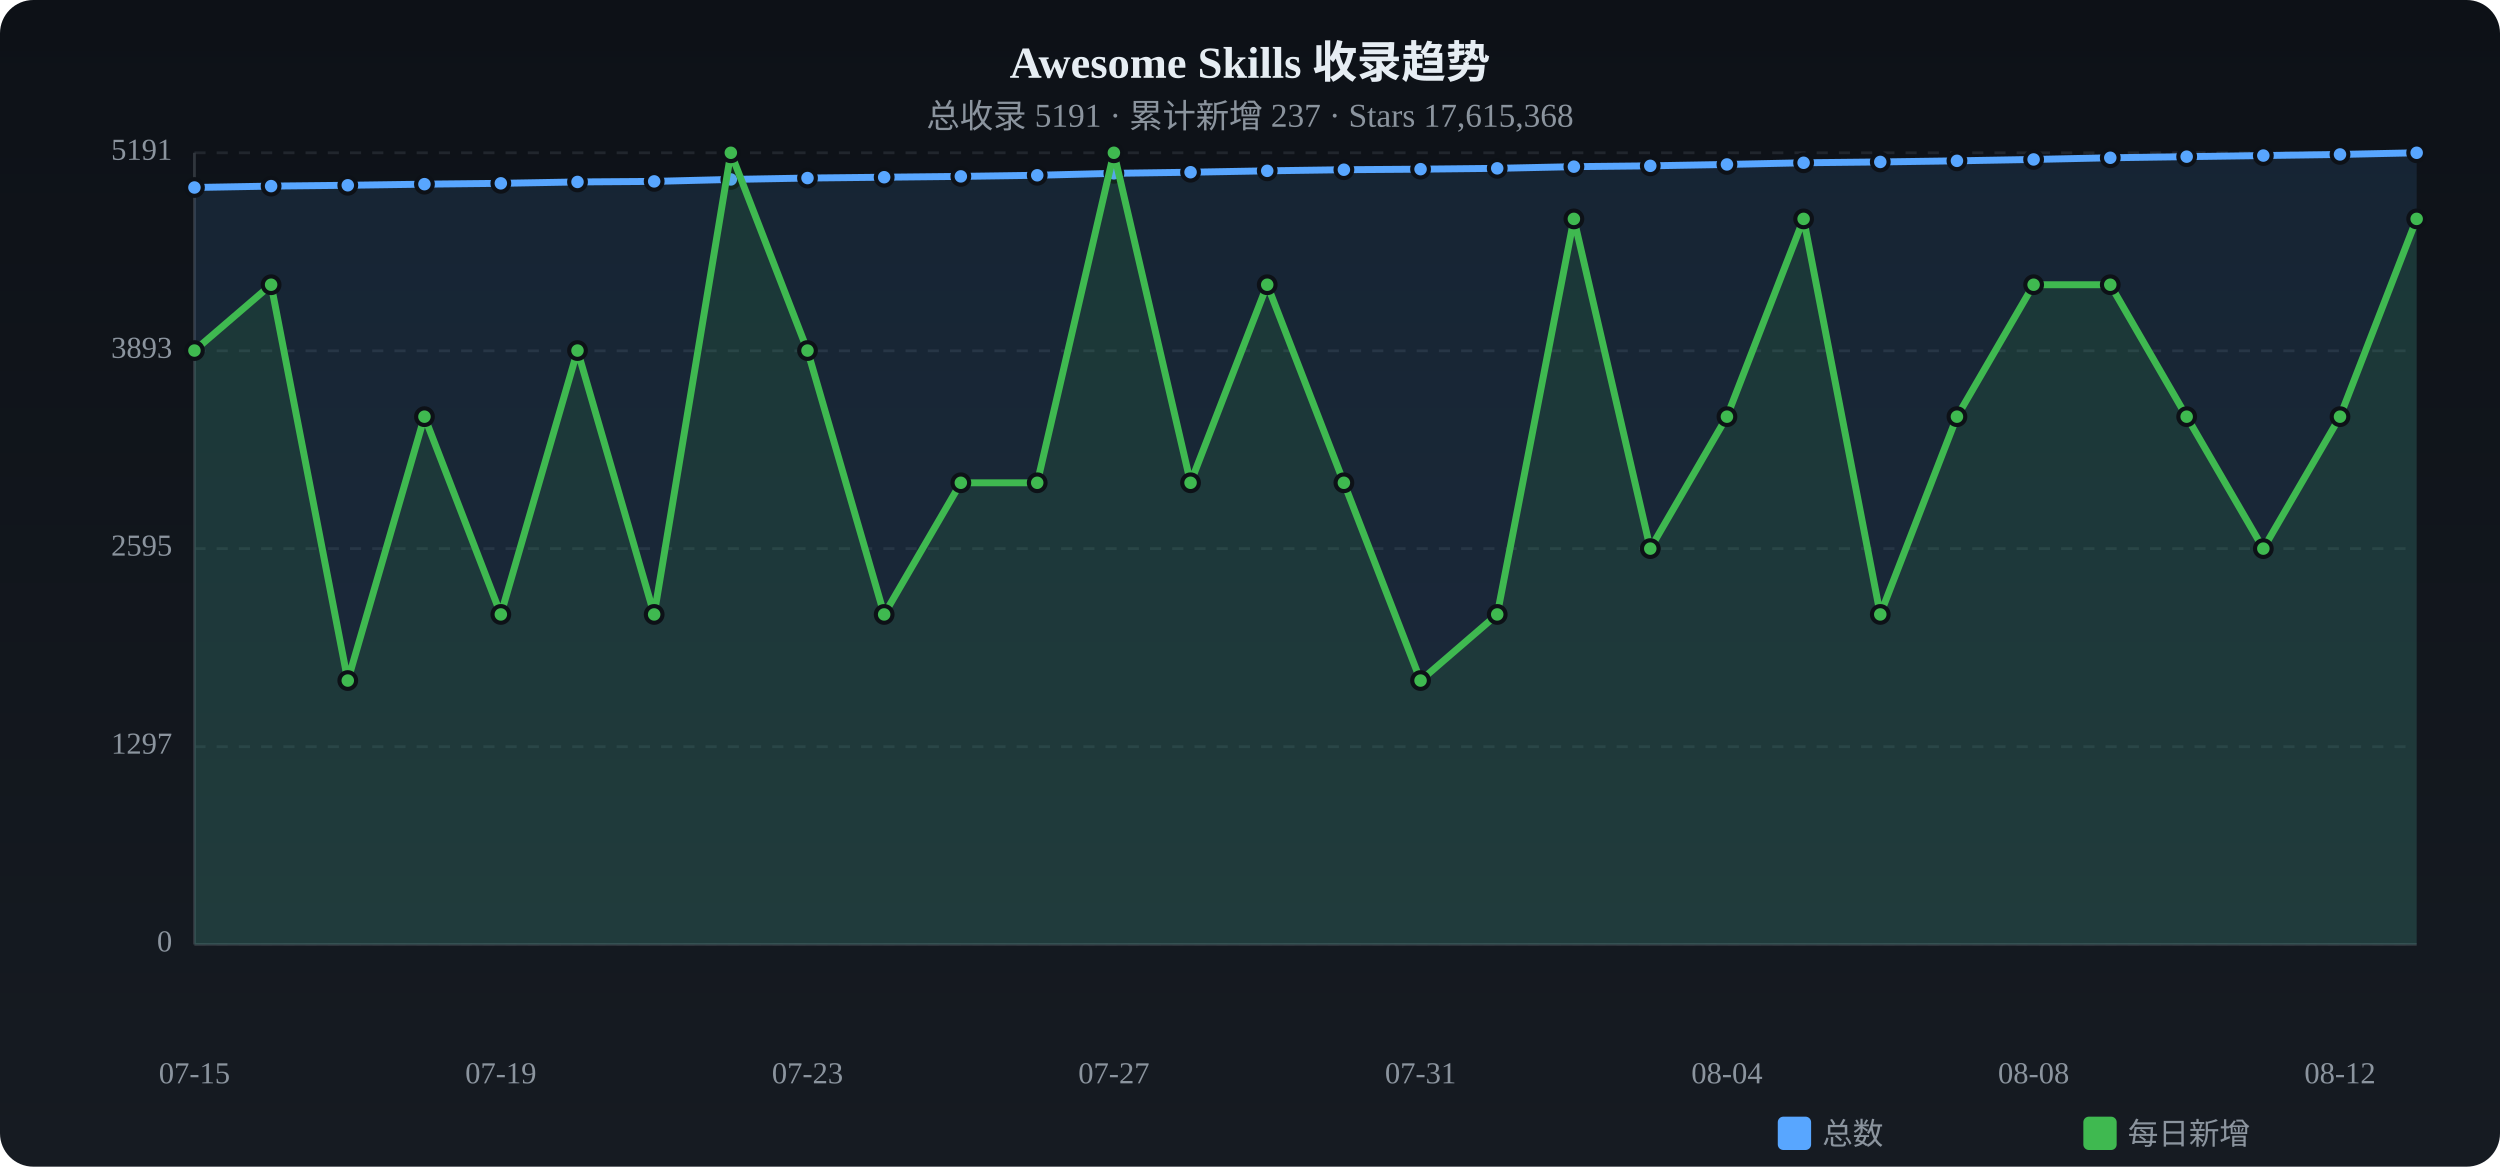
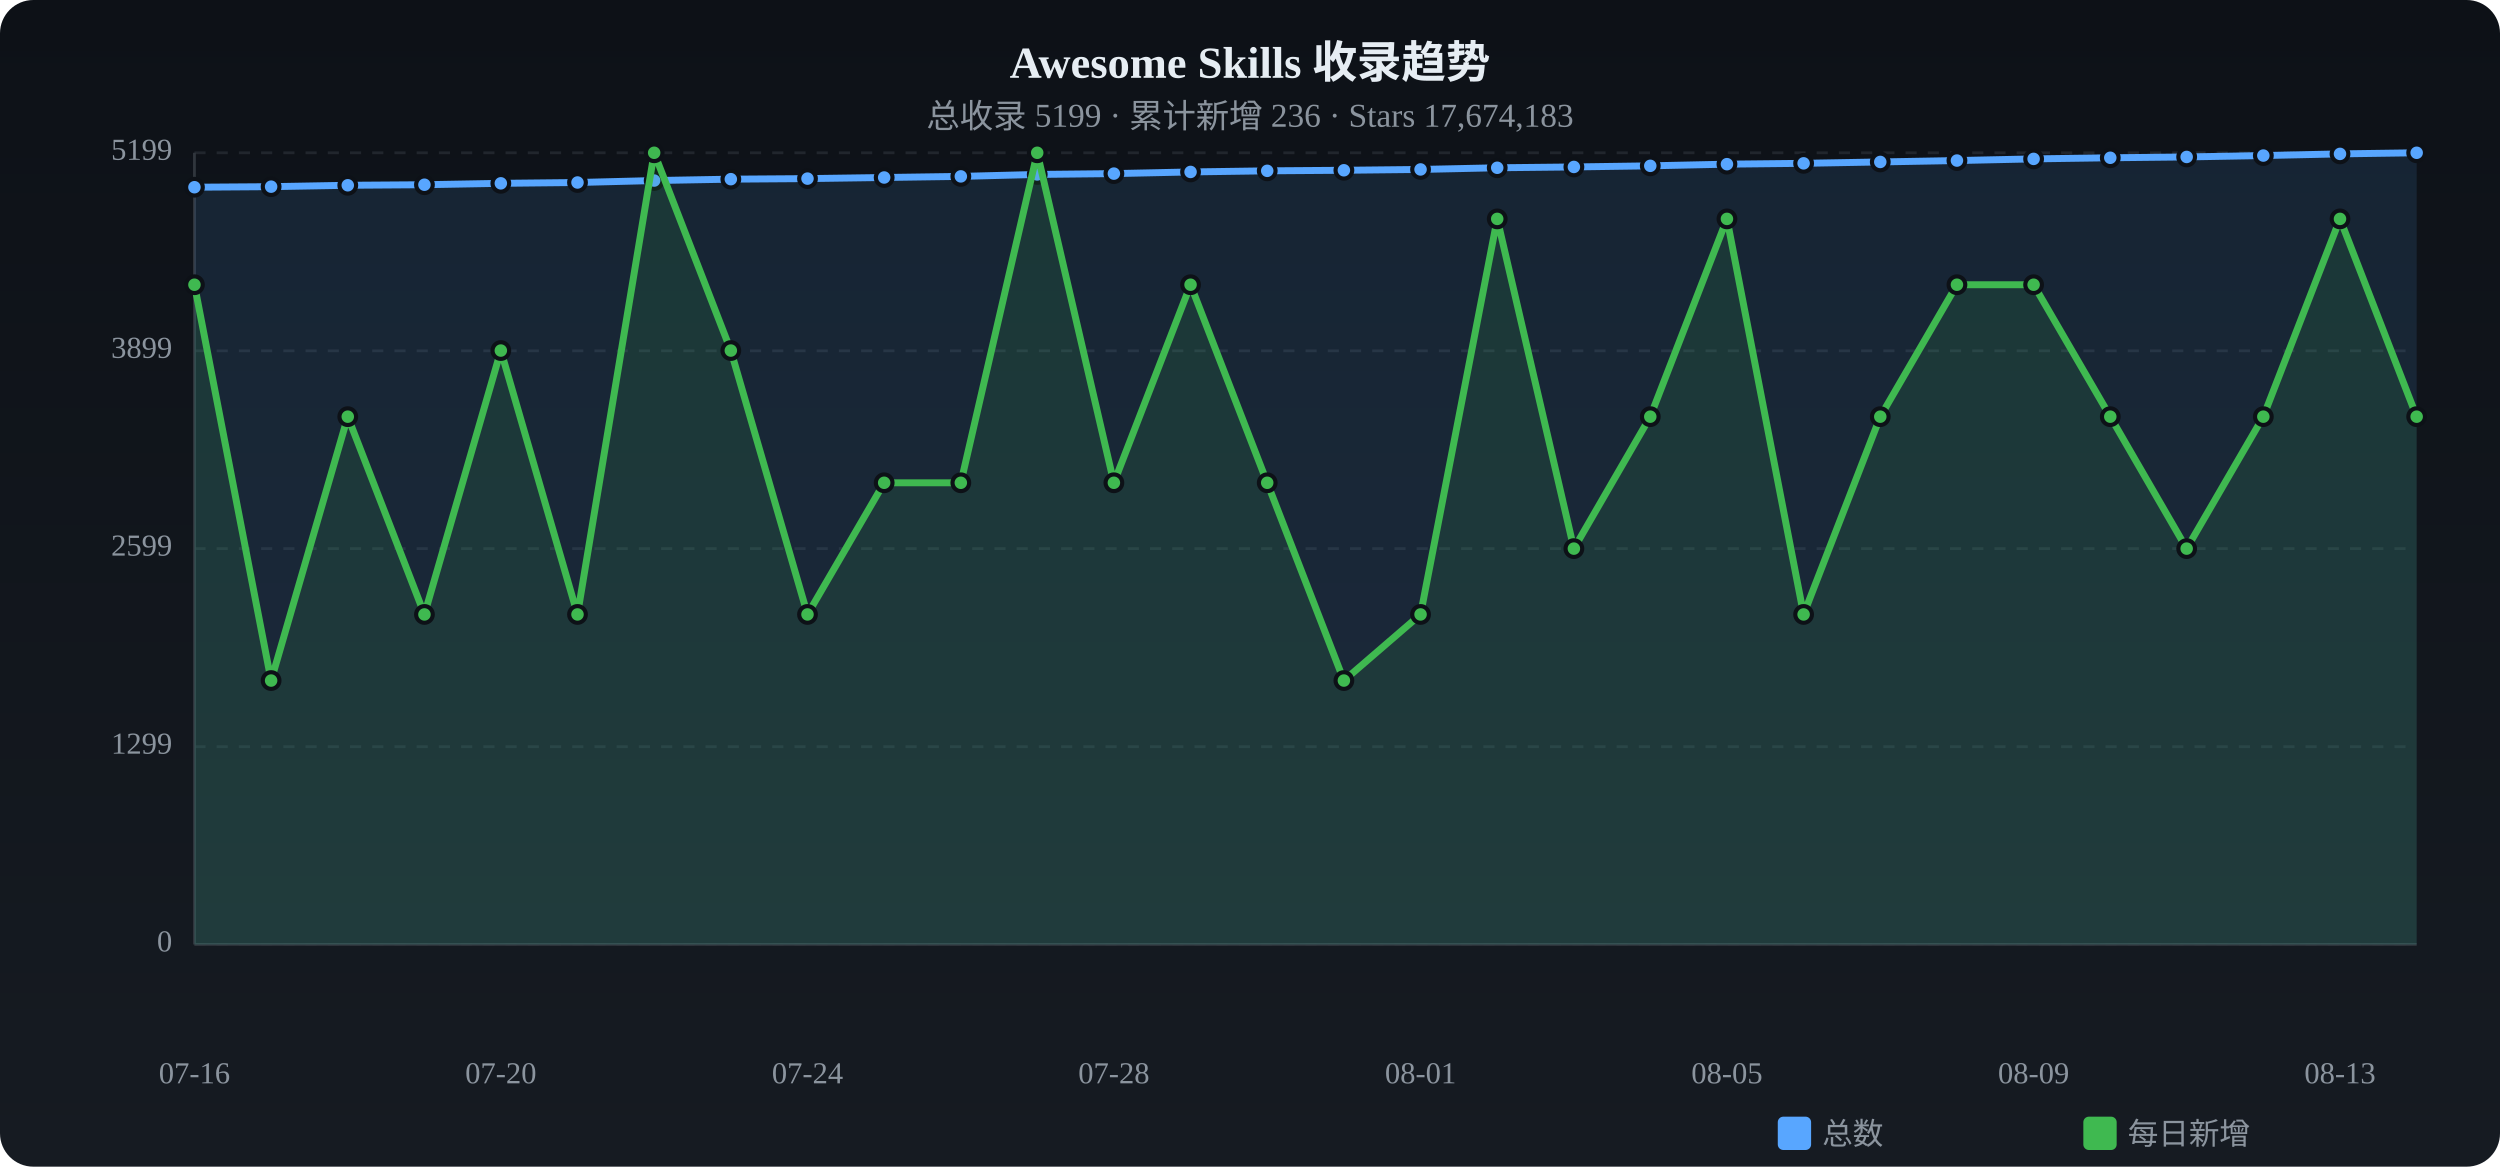
<svg xmlns="http://www.w3.org/2000/svg" viewBox="0 0 900 420" width="900" height="420">
  <defs>
    <linearGradient id="tbg" x1="0%" y1="0%" x2="0%" y2="100%">
      <stop offset="0%" stop-color="#0d1117" />
      <stop offset="100%" stop-color="#161b22" />
    </linearGradient>
  </defs>
  <rect width="900" height="420" rx="12" fill="url(#tbg)" />
  <text x="450.0" y="28" text-anchor="middle" fill="#e6edf3" font-size="16" font-weight="bold">Awesome Skills 收录趋势</text>
-   <text x="450.0" y="46" text-anchor="middle" fill="#8b949e" font-size="12">总收录 5191 · 累计新增 237 · Stars 17,615,368</text>
+   <text x="450.0" y="46" text-anchor="middle" fill="#8b949e" font-size="12">总收录 5199 · 累计新增 236 · Stars 17,674,183</text>
  <text x="62" y="340.0" text-anchor="end" fill="#8b949e" font-size="11" dominant-baseline="middle">0</text>
  <line x1="70" y1="340.0" x2="870" y2="340.0" stroke="#21262d" stroke-dasharray="4 4" />
-   <text x="62" y="268.8" text-anchor="end" fill="#8b949e" font-size="11" dominant-baseline="middle">1297</text>
+   <text x="62" y="268.8" text-anchor="end" fill="#8b949e" font-size="11" dominant-baseline="middle">1299</text>
  <line x1="70" y1="268.8" x2="870" y2="268.8" stroke="#21262d" stroke-dasharray="4 4" />
-   <text x="62" y="197.5" text-anchor="end" fill="#8b949e" font-size="11" dominant-baseline="middle">2595</text>
+   <text x="62" y="197.5" text-anchor="end" fill="#8b949e" font-size="11" dominant-baseline="middle">2599</text>
  <line x1="70" y1="197.5" x2="870" y2="197.5" stroke="#21262d" stroke-dasharray="4 4" />
-   <text x="62" y="126.3" text-anchor="end" fill="#8b949e" font-size="11" dominant-baseline="middle">3893</text>
+   <text x="62" y="126.3" text-anchor="end" fill="#8b949e" font-size="11" dominant-baseline="middle">3899</text>
  <line x1="70" y1="126.3" x2="870" y2="126.3" stroke="#21262d" stroke-dasharray="4 4" />
-   <text x="62" y="55.0" text-anchor="end" fill="#8b949e" font-size="11" dominant-baseline="middle">5191</text>
+   <text x="62" y="55.0" text-anchor="end" fill="#8b949e" font-size="11" dominant-baseline="middle">5199</text>
  <line x1="70" y1="55.0" x2="870" y2="55.0" stroke="#21262d" stroke-dasharray="4 4" />
  <line x1="70" y1="55" x2="70" y2="340" stroke="#30363d" />
  <line x1="70" y1="340" x2="870" y2="340" stroke="#30363d" />
-   <path d="M70.0,67.5 L97.6,67.0 L125.2,66.7 L152.8,66.3 L180.3,66.0 L207.9,65.5 L235.5,65.3 L263.1,64.6 L290.7,64.1 L318.3,63.8 L345.9,63.5 L373.4,63.1 L401.0,62.4 L428.6,62.0 L456.2,61.5 L483.8,61.1 L511.4,60.9 L539.0,60.6 L566.6,60.0 L594.1,59.7 L621.7,59.2 L649.3,58.6 L676.9,58.3 L704.5,57.9 L732.1,57.4 L759.7,56.8 L787.2,56.4 L814.8,56.0 L842.4,55.6 L870.0,55.0 L870.0,340 L70.0,340 Z" fill="#58a6ff" opacity="0.12" />
-   <polyline points="70.0,67.5 97.6,67.0 125.2,66.7 152.8,66.3 180.3,66.0 207.9,65.5 235.5,65.3 263.1,64.6 290.7,64.1 318.3,63.8 345.9,63.5 373.4,63.1 401.0,62.4 428.6,62.0 456.2,61.5 483.8,61.1 511.4,60.9 539.0,60.6 566.6,60.0 594.1,59.7 621.7,59.2 649.3,58.6 676.9,58.3 704.5,57.9 732.1,57.4 759.7,56.8 787.2,56.4 814.8,56.0 842.4,55.6 870.0,55.0" fill="none" stroke="#58a6ff" stroke-width="2.5" stroke-linecap="round" stroke-linejoin="round" />
-   <circle cx="70.0" cy="67.5" r="3" fill="#58a6ff" stroke="#0d1117" stroke-width="1.5" />
-   <circle cx="97.6" cy="67.0" r="3" fill="#58a6ff" stroke="#0d1117" stroke-width="1.5" />
+   <path d="M70.0,67.4 L97.6,67.2 L125.2,66.7 L152.8,66.5 L180.3,66.0 L207.9,65.7 L235.5,65.0 L263.1,64.5 L290.7,64.3 L318.3,63.9 L345.9,63.5 L373.4,62.8 L401.0,62.5 L428.6,61.9 L456.2,61.5 L483.8,61.3 L511.4,61.0 L539.0,60.4 L566.6,60.1 L594.1,59.7 L621.7,59.1 L649.3,58.8 L676.9,58.3 L704.5,57.8 L732.1,57.2 L759.7,56.8 L787.2,56.5 L814.8,56.0 L842.4,55.4 L870.0,55.0 L870.0,340 L70.0,340 Z" fill="#58a6ff" opacity="0.12" />
+   <polyline points="70.0,67.4 97.6,67.2 125.2,66.7 152.8,66.5 180.3,66.0 207.9,65.7 235.5,65.0 263.1,64.5 290.7,64.3 318.3,63.9 345.9,63.5 373.4,62.8 401.0,62.5 428.6,61.9 456.2,61.5 483.8,61.3 511.4,61.0 539.0,60.4 566.6,60.1 594.1,59.7 621.7,59.1 649.3,58.8 676.9,58.3 704.5,57.8 732.1,57.2 759.7,56.8 787.2,56.5 814.8,56.0 842.4,55.4 870.0,55.0" fill="none" stroke="#58a6ff" stroke-width="2.5" stroke-linecap="round" stroke-linejoin="round" />
+   <circle cx="70.0" cy="67.4" r="3" fill="#58a6ff" stroke="#0d1117" stroke-width="1.5" />
+   <circle cx="97.6" cy="67.2" r="3" fill="#58a6ff" stroke="#0d1117" stroke-width="1.5" />
  <circle cx="125.2" cy="66.7" r="3" fill="#58a6ff" stroke="#0d1117" stroke-width="1.5" />
-   <circle cx="152.8" cy="66.3" r="3" fill="#58a6ff" stroke="#0d1117" stroke-width="1.5" />
+   <circle cx="152.8" cy="66.5" r="3" fill="#58a6ff" stroke="#0d1117" stroke-width="1.5" />
  <circle cx="180.3" cy="66.0" r="3" fill="#58a6ff" stroke="#0d1117" stroke-width="1.5" />
-   <circle cx="207.9" cy="65.5" r="3" fill="#58a6ff" stroke="#0d1117" stroke-width="1.5" />
-   <circle cx="235.5" cy="65.3" r="3" fill="#58a6ff" stroke="#0d1117" stroke-width="1.5" />
-   <circle cx="263.1" cy="64.6" r="3" fill="#58a6ff" stroke="#0d1117" stroke-width="1.5" />
-   <circle cx="290.7" cy="64.1" r="3" fill="#58a6ff" stroke="#0d1117" stroke-width="1.5" />
-   <circle cx="318.3" cy="63.8" r="3" fill="#58a6ff" stroke="#0d1117" stroke-width="1.5" />
+   <circle cx="207.9" cy="65.7" r="3" fill="#58a6ff" stroke="#0d1117" stroke-width="1.5" />
+   <circle cx="235.5" cy="65.0" r="3" fill="#58a6ff" stroke="#0d1117" stroke-width="1.5" />
+   <circle cx="263.1" cy="64.5" r="3" fill="#58a6ff" stroke="#0d1117" stroke-width="1.5" />
+   <circle cx="290.7" cy="64.3" r="3" fill="#58a6ff" stroke="#0d1117" stroke-width="1.5" />
+   <circle cx="318.3" cy="63.9" r="3" fill="#58a6ff" stroke="#0d1117" stroke-width="1.5" />
  <circle cx="345.9" cy="63.5" r="3" fill="#58a6ff" stroke="#0d1117" stroke-width="1.5" />
-   <circle cx="373.4" cy="63.1" r="3" fill="#58a6ff" stroke="#0d1117" stroke-width="1.5" />
-   <circle cx="401.0" cy="62.4" r="3" fill="#58a6ff" stroke="#0d1117" stroke-width="1.5" />
-   <circle cx="428.6" cy="62.0" r="3" fill="#58a6ff" stroke="#0d1117" stroke-width="1.5" />
+   <circle cx="373.4" cy="62.8" r="3" fill="#58a6ff" stroke="#0d1117" stroke-width="1.5" />
+   <circle cx="401.0" cy="62.5" r="3" fill="#58a6ff" stroke="#0d1117" stroke-width="1.5" />
+   <circle cx="428.6" cy="61.9" r="3" fill="#58a6ff" stroke="#0d1117" stroke-width="1.5" />
  <circle cx="456.2" cy="61.5" r="3" fill="#58a6ff" stroke="#0d1117" stroke-width="1.5" />
-   <circle cx="483.8" cy="61.1" r="3" fill="#58a6ff" stroke="#0d1117" stroke-width="1.5" />
-   <circle cx="511.4" cy="60.9" r="3" fill="#58a6ff" stroke="#0d1117" stroke-width="1.5" />
-   <circle cx="539.0" cy="60.6" r="3" fill="#58a6ff" stroke="#0d1117" stroke-width="1.5" />
-   <circle cx="566.6" cy="60.0" r="3" fill="#58a6ff" stroke="#0d1117" stroke-width="1.5" />
+   <circle cx="483.8" cy="61.3" r="3" fill="#58a6ff" stroke="#0d1117" stroke-width="1.5" />
+   <circle cx="511.4" cy="61.0" r="3" fill="#58a6ff" stroke="#0d1117" stroke-width="1.5" />
+   <circle cx="539.0" cy="60.4" r="3" fill="#58a6ff" stroke="#0d1117" stroke-width="1.5" />
+   <circle cx="566.6" cy="60.1" r="3" fill="#58a6ff" stroke="#0d1117" stroke-width="1.5" />
  <circle cx="594.1" cy="59.7" r="3" fill="#58a6ff" stroke="#0d1117" stroke-width="1.5" />
-   <circle cx="621.7" cy="59.2" r="3" fill="#58a6ff" stroke="#0d1117" stroke-width="1.5" />
-   <circle cx="649.3" cy="58.6" r="3" fill="#58a6ff" stroke="#0d1117" stroke-width="1.5" />
+   <circle cx="621.7" cy="59.1" r="3" fill="#58a6ff" stroke="#0d1117" stroke-width="1.5" />
+   <circle cx="649.3" cy="58.8" r="3" fill="#58a6ff" stroke="#0d1117" stroke-width="1.5" />
  <circle cx="676.9" cy="58.3" r="3" fill="#58a6ff" stroke="#0d1117" stroke-width="1.5" />
-   <circle cx="704.5" cy="57.9" r="3" fill="#58a6ff" stroke="#0d1117" stroke-width="1.5" />
-   <circle cx="732.1" cy="57.4" r="3" fill="#58a6ff" stroke="#0d1117" stroke-width="1.5" />
+   <circle cx="704.5" cy="57.8" r="3" fill="#58a6ff" stroke="#0d1117" stroke-width="1.5" />
+   <circle cx="732.1" cy="57.2" r="3" fill="#58a6ff" stroke="#0d1117" stroke-width="1.5" />
  <circle cx="759.7" cy="56.8" r="3" fill="#58a6ff" stroke="#0d1117" stroke-width="1.5" />
-   <circle cx="787.2" cy="56.4" r="3" fill="#58a6ff" stroke="#0d1117" stroke-width="1.5" />
+   <circle cx="787.2" cy="56.5" r="3" fill="#58a6ff" stroke="#0d1117" stroke-width="1.5" />
  <circle cx="814.8" cy="56.0" r="3" fill="#58a6ff" stroke="#0d1117" stroke-width="1.5" />
-   <circle cx="842.4" cy="55.6" r="3" fill="#58a6ff" stroke="#0d1117" stroke-width="1.5" />
+   <circle cx="842.4" cy="55.4" r="3" fill="#58a6ff" stroke="#0d1117" stroke-width="1.5" />
  <circle cx="870.0" cy="55.0" r="3" fill="#58a6ff" stroke="#0d1117" stroke-width="1.5" />
-   <path d="M70.0,126.2 L97.6,102.5 L125.2,245.0 L152.8,150.0 L180.3,221.2 L207.9,126.2 L235.5,221.2 L263.1,55.0 L290.7,126.2 L318.3,221.2 L345.9,173.8 L373.4,173.8 L401.0,55.0 L428.6,173.8 L456.2,102.5 L483.8,173.8 L511.4,245.0 L539.0,221.2 L566.6,78.8 L594.1,197.5 L621.7,150.0 L649.3,78.8 L676.9,221.2 L704.5,150.0 L732.1,102.5 L759.7,102.5 L787.2,150.0 L814.8,197.5 L842.4,150.0 L870.0,78.8 L870.0,340 L70.0,340 Z" fill="#3fb950" opacity="0.12" />
-   <polyline points="70.0,126.2 97.6,102.5 125.2,245.0 152.8,150.0 180.3,221.2 207.9,126.2 235.5,221.2 263.1,55.0 290.7,126.2 318.3,221.2 345.9,173.8 373.4,173.8 401.0,55.0 428.6,173.8 456.2,102.5 483.8,173.8 511.4,245.0 539.0,221.2 566.6,78.8 594.1,197.5 621.7,150.0 649.3,78.8 676.9,221.2 704.5,150.0 732.1,102.5 759.7,102.5 787.2,150.0 814.8,197.5 842.4,150.0 870.0,78.8" fill="none" stroke="#3fb950" stroke-width="2.5" stroke-linecap="round" stroke-linejoin="round" />
-   <circle cx="70.0" cy="126.2" r="3" fill="#3fb950" stroke="#0d1117" stroke-width="1.5" />
-   <circle cx="97.6" cy="102.5" r="3" fill="#3fb950" stroke="#0d1117" stroke-width="1.5" />
-   <circle cx="125.2" cy="245.0" r="3" fill="#3fb950" stroke="#0d1117" stroke-width="1.5" />
-   <circle cx="152.8" cy="150.0" r="3" fill="#3fb950" stroke="#0d1117" stroke-width="1.5" />
-   <circle cx="180.3" cy="221.2" r="3" fill="#3fb950" stroke="#0d1117" stroke-width="1.5" />
-   <circle cx="207.9" cy="126.2" r="3" fill="#3fb950" stroke="#0d1117" stroke-width="1.5" />
-   <circle cx="235.5" cy="221.2" r="3" fill="#3fb950" stroke="#0d1117" stroke-width="1.5" />
-   <circle cx="263.1" cy="55.0" r="3" fill="#3fb950" stroke="#0d1117" stroke-width="1.5" />
-   <circle cx="290.7" cy="126.2" r="3" fill="#3fb950" stroke="#0d1117" stroke-width="1.5" />
-   <circle cx="318.3" cy="221.2" r="3" fill="#3fb950" stroke="#0d1117" stroke-width="1.5" />
+   <path d="M70.0,102.5 L97.6,245.0 L125.2,150.0 L152.8,221.2 L180.3,126.2 L207.9,221.2 L235.5,55.0 L263.1,126.2 L290.7,221.2 L318.3,173.8 L345.9,173.8 L373.4,55.0 L401.0,173.8 L428.6,102.5 L456.2,173.8 L483.8,245.0 L511.4,221.2 L539.0,78.8 L566.6,197.5 L594.1,150.0 L621.7,78.8 L649.3,221.2 L676.9,150.0 L704.5,102.5 L732.1,102.5 L759.7,150.0 L787.2,197.5 L814.8,150.0 L842.4,78.8 L870.0,150.0 L870.0,340 L70.0,340 Z" fill="#3fb950" opacity="0.12" />
+   <polyline points="70.0,102.5 97.6,245.0 125.2,150.0 152.8,221.2 180.3,126.2 207.9,221.2 235.5,55.0 263.1,126.2 290.7,221.2 318.3,173.8 345.9,173.8 373.4,55.0 401.0,173.8 428.6,102.5 456.2,173.8 483.8,245.0 511.4,221.2 539.0,78.8 566.6,197.5 594.1,150.0 621.7,78.8 649.3,221.2 676.9,150.0 704.5,102.5 732.1,102.5 759.7,150.0 787.2,197.5 814.8,150.0 842.4,78.8 870.0,150.0" fill="none" stroke="#3fb950" stroke-width="2.5" stroke-linecap="round" stroke-linejoin="round" />
+   <circle cx="70.0" cy="102.5" r="3" fill="#3fb950" stroke="#0d1117" stroke-width="1.5" />
+   <circle cx="97.6" cy="245.0" r="3" fill="#3fb950" stroke="#0d1117" stroke-width="1.5" />
+   <circle cx="125.2" cy="150.0" r="3" fill="#3fb950" stroke="#0d1117" stroke-width="1.5" />
+   <circle cx="152.8" cy="221.2" r="3" fill="#3fb950" stroke="#0d1117" stroke-width="1.5" />
+   <circle cx="180.3" cy="126.2" r="3" fill="#3fb950" stroke="#0d1117" stroke-width="1.5" />
+   <circle cx="207.9" cy="221.2" r="3" fill="#3fb950" stroke="#0d1117" stroke-width="1.5" />
+   <circle cx="235.5" cy="55.0" r="3" fill="#3fb950" stroke="#0d1117" stroke-width="1.5" />
+   <circle cx="263.1" cy="126.2" r="3" fill="#3fb950" stroke="#0d1117" stroke-width="1.5" />
+   <circle cx="290.7" cy="221.2" r="3" fill="#3fb950" stroke="#0d1117" stroke-width="1.5" />
+   <circle cx="318.3" cy="173.8" r="3" fill="#3fb950" stroke="#0d1117" stroke-width="1.5" />
  <circle cx="345.9" cy="173.8" r="3" fill="#3fb950" stroke="#0d1117" stroke-width="1.5" />
-   <circle cx="373.4" cy="173.8" r="3" fill="#3fb950" stroke="#0d1117" stroke-width="1.5" />
-   <circle cx="401.0" cy="55.0" r="3" fill="#3fb950" stroke="#0d1117" stroke-width="1.5" />
-   <circle cx="428.6" cy="173.8" r="3" fill="#3fb950" stroke="#0d1117" stroke-width="1.5" />
-   <circle cx="456.2" cy="102.5" r="3" fill="#3fb950" stroke="#0d1117" stroke-width="1.5" />
-   <circle cx="483.8" cy="173.8" r="3" fill="#3fb950" stroke="#0d1117" stroke-width="1.5" />
-   <circle cx="511.4" cy="245.0" r="3" fill="#3fb950" stroke="#0d1117" stroke-width="1.5" />
-   <circle cx="539.0" cy="221.2" r="3" fill="#3fb950" stroke="#0d1117" stroke-width="1.5" />
-   <circle cx="566.6" cy="78.8" r="3" fill="#3fb950" stroke="#0d1117" stroke-width="1.5" />
-   <circle cx="594.1" cy="197.5" r="3" fill="#3fb950" stroke="#0d1117" stroke-width="1.5" />
-   <circle cx="621.7" cy="150.0" r="3" fill="#3fb950" stroke="#0d1117" stroke-width="1.5" />
-   <circle cx="649.3" cy="78.8" r="3" fill="#3fb950" stroke="#0d1117" stroke-width="1.5" />
-   <circle cx="676.9" cy="221.2" r="3" fill="#3fb950" stroke="#0d1117" stroke-width="1.5" />
-   <circle cx="704.5" cy="150.0" r="3" fill="#3fb950" stroke="#0d1117" stroke-width="1.5" />
+   <circle cx="373.4" cy="55.0" r="3" fill="#3fb950" stroke="#0d1117" stroke-width="1.5" />
+   <circle cx="401.0" cy="173.8" r="3" fill="#3fb950" stroke="#0d1117" stroke-width="1.5" />
+   <circle cx="428.6" cy="102.5" r="3" fill="#3fb950" stroke="#0d1117" stroke-width="1.5" />
+   <circle cx="456.2" cy="173.8" r="3" fill="#3fb950" stroke="#0d1117" stroke-width="1.5" />
+   <circle cx="483.8" cy="245.0" r="3" fill="#3fb950" stroke="#0d1117" stroke-width="1.5" />
+   <circle cx="511.4" cy="221.2" r="3" fill="#3fb950" stroke="#0d1117" stroke-width="1.5" />
+   <circle cx="539.0" cy="78.8" r="3" fill="#3fb950" stroke="#0d1117" stroke-width="1.5" />
+   <circle cx="566.6" cy="197.5" r="3" fill="#3fb950" stroke="#0d1117" stroke-width="1.5" />
+   <circle cx="594.1" cy="150.0" r="3" fill="#3fb950" stroke="#0d1117" stroke-width="1.5" />
+   <circle cx="621.7" cy="78.8" r="3" fill="#3fb950" stroke="#0d1117" stroke-width="1.5" />
+   <circle cx="649.3" cy="221.2" r="3" fill="#3fb950" stroke="#0d1117" stroke-width="1.5" />
+   <circle cx="676.9" cy="150.0" r="3" fill="#3fb950" stroke="#0d1117" stroke-width="1.5" />
+   <circle cx="704.5" cy="102.5" r="3" fill="#3fb950" stroke="#0d1117" stroke-width="1.5" />
  <circle cx="732.1" cy="102.5" r="3" fill="#3fb950" stroke="#0d1117" stroke-width="1.5" />
-   <circle cx="759.7" cy="102.5" r="3" fill="#3fb950" stroke="#0d1117" stroke-width="1.5" />
-   <circle cx="787.2" cy="150.0" r="3" fill="#3fb950" stroke="#0d1117" stroke-width="1.5" />
-   <circle cx="814.8" cy="197.5" r="3" fill="#3fb950" stroke="#0d1117" stroke-width="1.5" />
-   <circle cx="842.4" cy="150.0" r="3" fill="#3fb950" stroke="#0d1117" stroke-width="1.5" />
-   <circle cx="870.0" cy="78.8" r="3" fill="#3fb950" stroke="#0d1117" stroke-width="1.5" />
-   <text x="70.0" y="390" text-anchor="middle" fill="#8b949e" font-size="11">07-15</text>
-   <text x="180.3" y="390" text-anchor="middle" fill="#8b949e" font-size="11">07-19</text>
-   <text x="290.7" y="390" text-anchor="middle" fill="#8b949e" font-size="11">07-23</text>
-   <text x="401.0" y="390" text-anchor="middle" fill="#8b949e" font-size="11">07-27</text>
-   <text x="511.4" y="390" text-anchor="middle" fill="#8b949e" font-size="11">07-31</text>
-   <text x="621.7" y="390" text-anchor="middle" fill="#8b949e" font-size="11">08-04</text>
-   <text x="732.1" y="390" text-anchor="middle" fill="#8b949e" font-size="11">08-08</text>
-   <text x="842.4" y="390" text-anchor="middle" fill="#8b949e" font-size="11">08-12</text>
+   <circle cx="759.7" cy="150.0" r="3" fill="#3fb950" stroke="#0d1117" stroke-width="1.5" />
+   <circle cx="787.2" cy="197.5" r="3" fill="#3fb950" stroke="#0d1117" stroke-width="1.5" />
+   <circle cx="814.8" cy="150.0" r="3" fill="#3fb950" stroke="#0d1117" stroke-width="1.5" />
+   <circle cx="842.4" cy="78.8" r="3" fill="#3fb950" stroke="#0d1117" stroke-width="1.5" />
+   <circle cx="870.0" cy="150.0" r="3" fill="#3fb950" stroke="#0d1117" stroke-width="1.5" />
+   <text x="70.0" y="390" text-anchor="middle" fill="#8b949e" font-size="11">07-16</text>
+   <text x="180.3" y="390" text-anchor="middle" fill="#8b949e" font-size="11">07-20</text>
+   <text x="290.7" y="390" text-anchor="middle" fill="#8b949e" font-size="11">07-24</text>
+   <text x="401.0" y="390" text-anchor="middle" fill="#8b949e" font-size="11">07-28</text>
+   <text x="511.4" y="390" text-anchor="middle" fill="#8b949e" font-size="11">08-01</text>
+   <text x="621.7" y="390" text-anchor="middle" fill="#8b949e" font-size="11">08-05</text>
+   <text x="732.1" y="390" text-anchor="middle" fill="#8b949e" font-size="11">08-09</text>
+   <text x="842.4" y="390" text-anchor="middle" fill="#8b949e" font-size="11">08-13</text>
  <rect x="640" y="402" width="12" height="12" rx="2" fill="#58a6ff" />
  <text x="656" y="412" fill="#8b949e" font-size="11">总数</text>
  <rect x="750" y="402" width="12" height="12" rx="2" fill="#3fb950" />
  <text x="766" y="412" fill="#8b949e" font-size="11">每日新增</text>
</svg>
